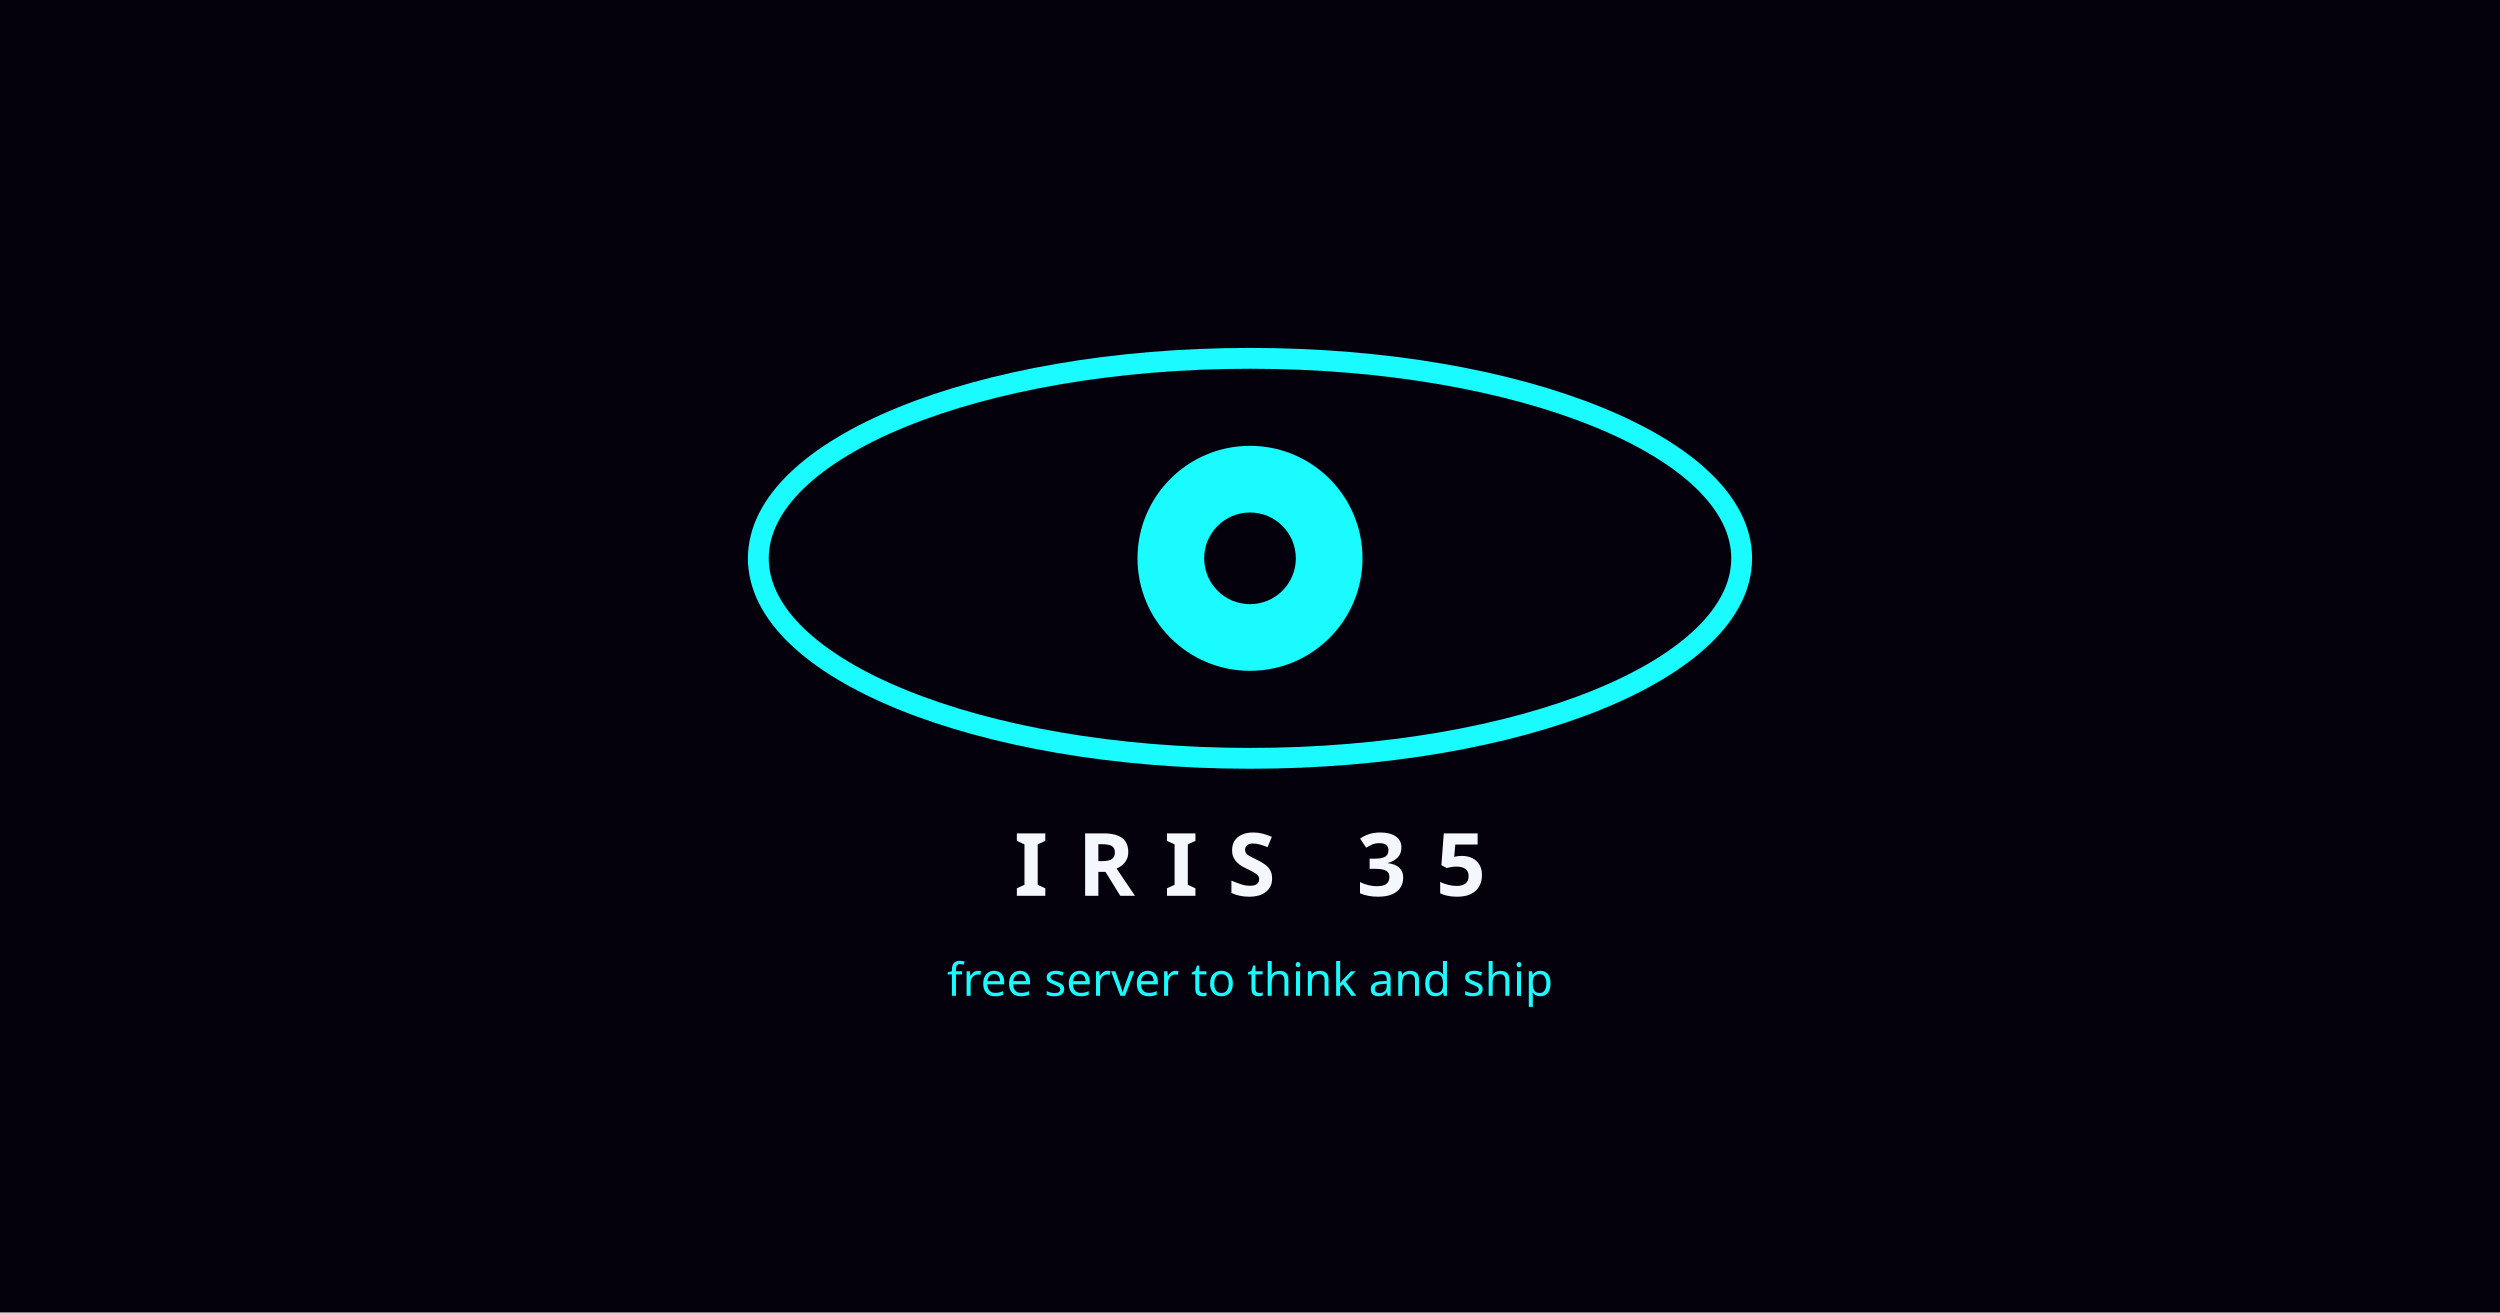
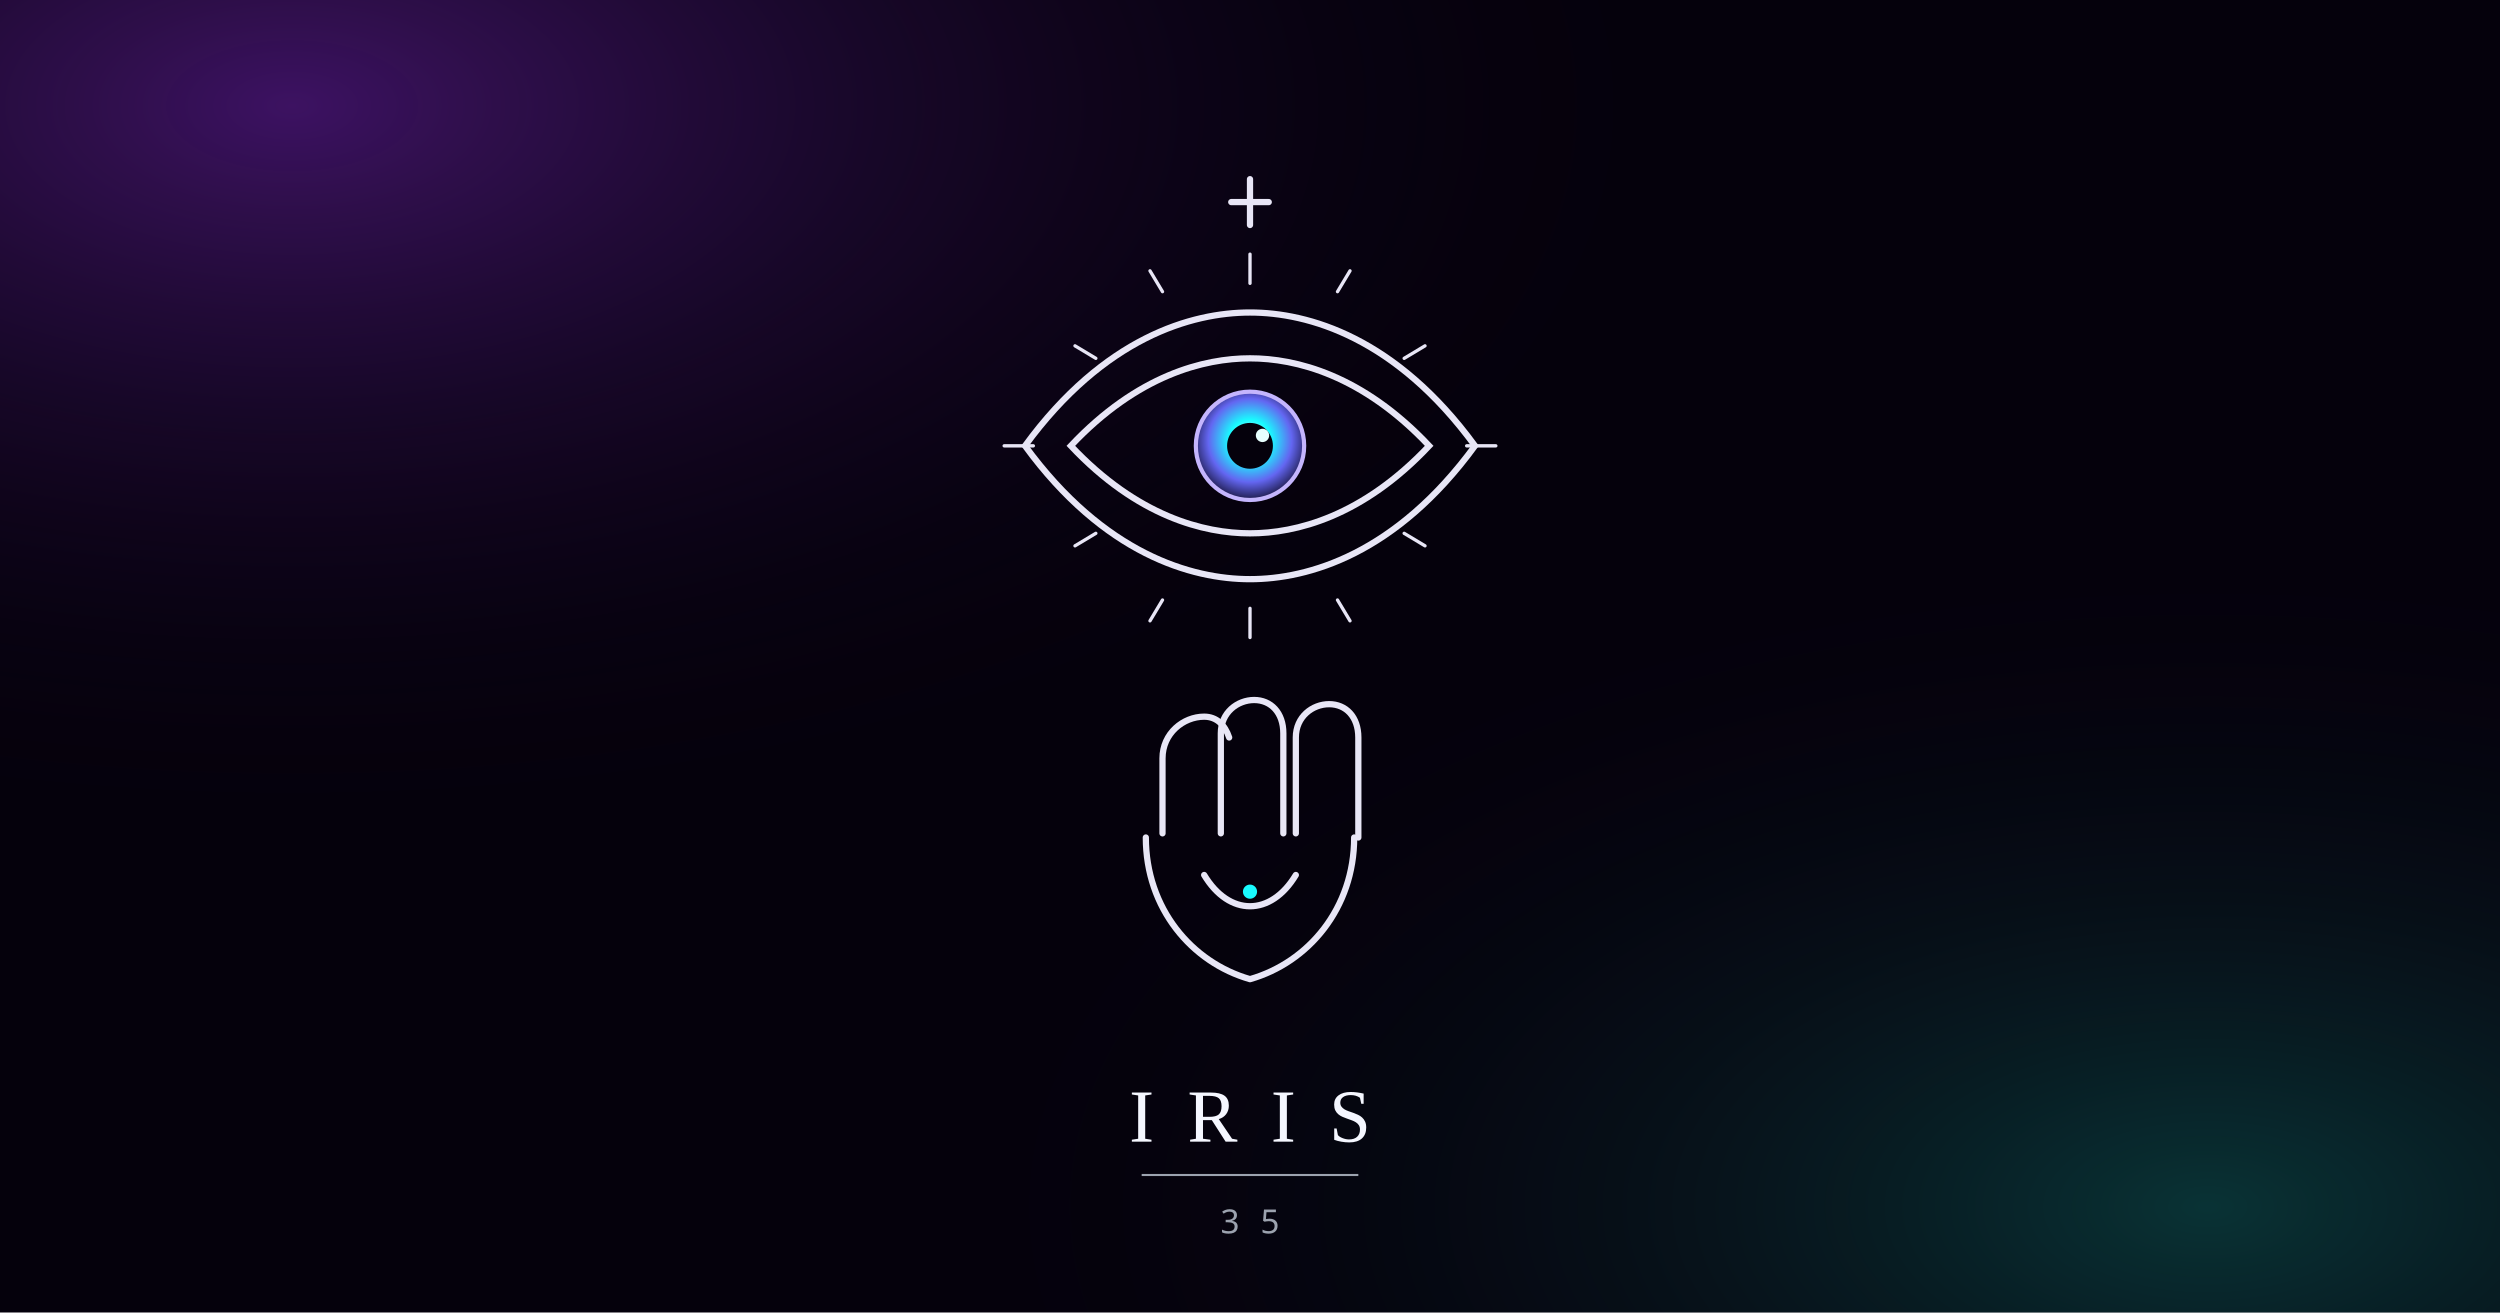
<svg xmlns="http://www.w3.org/2000/svg" viewBox="0 0 1200 630" width="1200" height="630">
+   <defs>
+     <radialGradient id="pg" cx="12%" cy="8%" r="55%">
+       <stop offset="0" stop-color="#6b21a8" stop-opacity=".55" />
+       <stop offset="1" stop-color="#05010c" stop-opacity="0" />
+     </radialGradient>
+     <radialGradient id="tg" cx="88%" cy="92%" r="50%">
+       <stop offset="0" stop-color="#0f766e" stop-opacity=".42" />
+       <stop offset="1" stop-color="#05010c" stop-opacity="0" />
+     </radialGradient>
+     <radialGradient id="iris" cx="50%" cy="45%" r="55%">
+       <stop offset="0" stop-color="#e8ffff" />
+       <stop offset=".35" stop-color="#19fbff" />
+       <stop offset=".7" stop-color="#6366f1" />
+       <stop offset="1" stop-color="#1e1b4b" />
+     </radialGradient>
+   </defs>
  <rect width="1200" height="630" fill="#05010c" />
-   <ellipse cx="600" cy="268" rx="236" ry="96" fill="none" stroke="#19fbff" stroke-width="10" />
-   <circle cx="600" cy="268" r="54" fill="#19fbff" />
-   <circle cx="600" cy="268" r="22" fill="#05010c" />
-   <text x="600" y="430" text-anchor="middle" font-family="ui-sans-serif,system-ui,sans-serif" font-size="42" font-weight="700" letter-spacing="14" fill="#f5f7ff">IRIS 35</text>
-   <text x="600" y="478" text-anchor="middle" font-family="ui-sans-serif,system-ui,sans-serif" font-size="22" fill="#19fbff">free server to think and ship</text>
+   <rect width="1200" height="630" fill="url(#pg)" />
+   <rect width="1200" height="630" fill="url(#tg)" />
+   <g transform="translate(600 86)" fill="none" stroke="#e8e6f6" stroke-width="3" stroke-linecap="round">
+     <path d="M0 0 V22" />
+     <path d="M-9 11 H9" />
+   </g>
+   <g transform="translate(600 214)" fill="none" stroke="#e8e6f6" stroke-width="3" stroke-linecap="round">
+     <g stroke-width="1.6">
+       <path d="M0 -92 V-78" />
+       <path d="M0 78 V92" />
+       <path d="M-118 0 H-104" />
+       <path d="M104 0 H118" />
+       <path d="M-84 -48 L-74 -42" />
+       <path d="M84 -48 L74 -42" />
+       <path d="M-84 48 L-74 42" />
+       <path d="M84 48 L74 42" />
+       <path d="M-48 -84 L-42 -74" />
+       <path d="M48 -84 L42 -74" />
+       <path d="M-48 84 L-42 74" />
+       <path d="M48 84 L42 74" />
+     </g>
+     <path d="M-108 0 C-70 -52 -28 -64 0 -64 C28 -64 70 -52 108 0 C70 52 28 64 0 64 C-28 64 -70 52 -108 0 Z" />
+     <path d="M-86 0 C-54 -34 -22 -42 0 -42 C22 -42 54 -34 86 0 C54 34 22 42 0 42 C-22 42 -54 34 -86 0 Z" />
+     <circle cx="0" cy="0" r="26" fill="url(#iris)" stroke="#c4b5fd" stroke-width="2" />
+     <circle cx="0" cy="0" r="11" fill="#05010c" stroke="none" />
+     <circle cx="6" cy="-5" r="3.2" fill="#e8ffff" stroke="none" />
+   </g>
+   <g transform="translate(600 392)" fill="none" stroke="#e8e6f6" stroke-width="3" stroke-linejoin="round" stroke-linecap="round">
+     <path d="M-42 8 V-28 C-42 -40 -32 -48 -22 -48 C-16 -48 -12 -44 -10 -38" />
+     <path d="M-14 8 V-40 C-14 -50 -6 -56 2 -56 C10 -56 16 -50 16 -40 V8" />
+     <path d="M22 8 V-38 C22 -48 30 -54 38 -54 C46 -54 52 -48 52 -38 V10" />
+     <path d="M-50 10 C-50 44 -28 70 0 78 C28 70 50 44 50 10" />
+     <path d="M-22 28 C-10 48 10 48 22 28" />
+     <circle cx="0" cy="36" r="3.4" fill="#19fbff" stroke="none" />
+   </g>
+   <text x="600" y="548" text-anchor="middle" font-family="Georgia,Times New Roman,serif" font-size="36" letter-spacing="16" fill="#f5f7ff">IRIS</text>
+   <path d="M548 564 H652" stroke="#9ca3af" stroke-width="1" />
+   <text x="600" y="592" text-anchor="middle" font-family="ui-sans-serif,system-ui,sans-serif" font-size="16" letter-spacing="10" fill="#9ca3af">35</text>
</svg>
